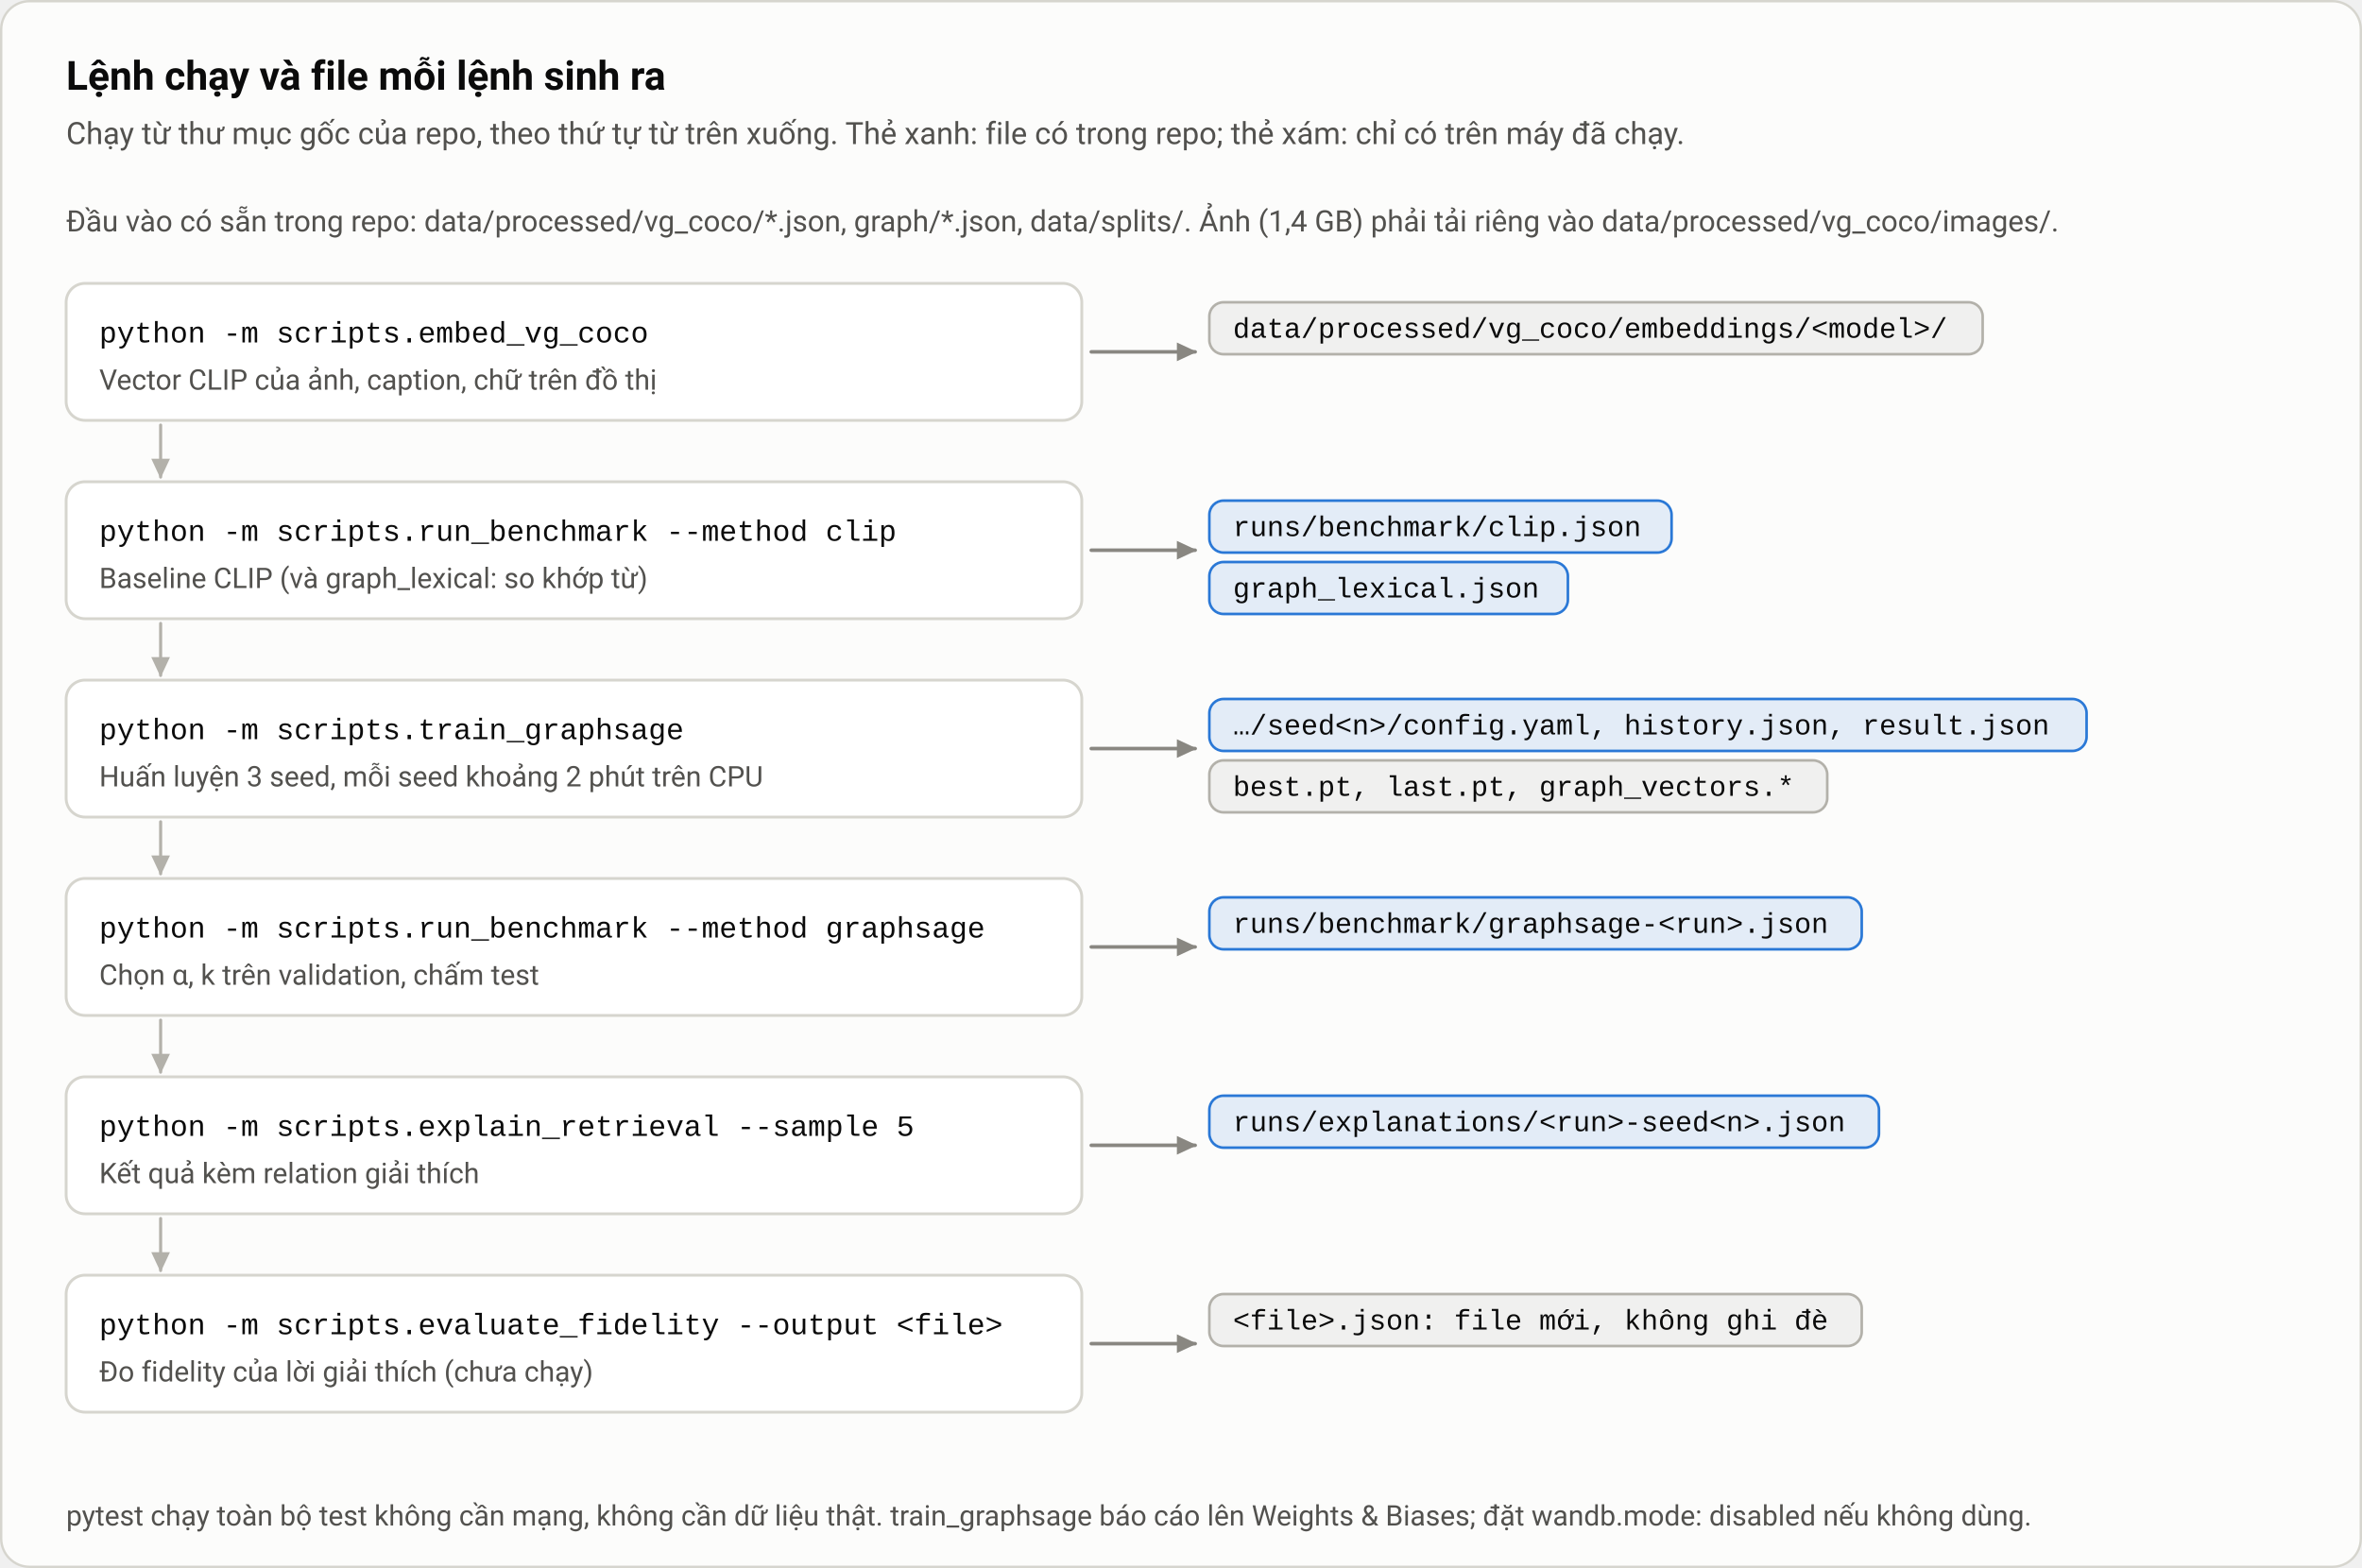
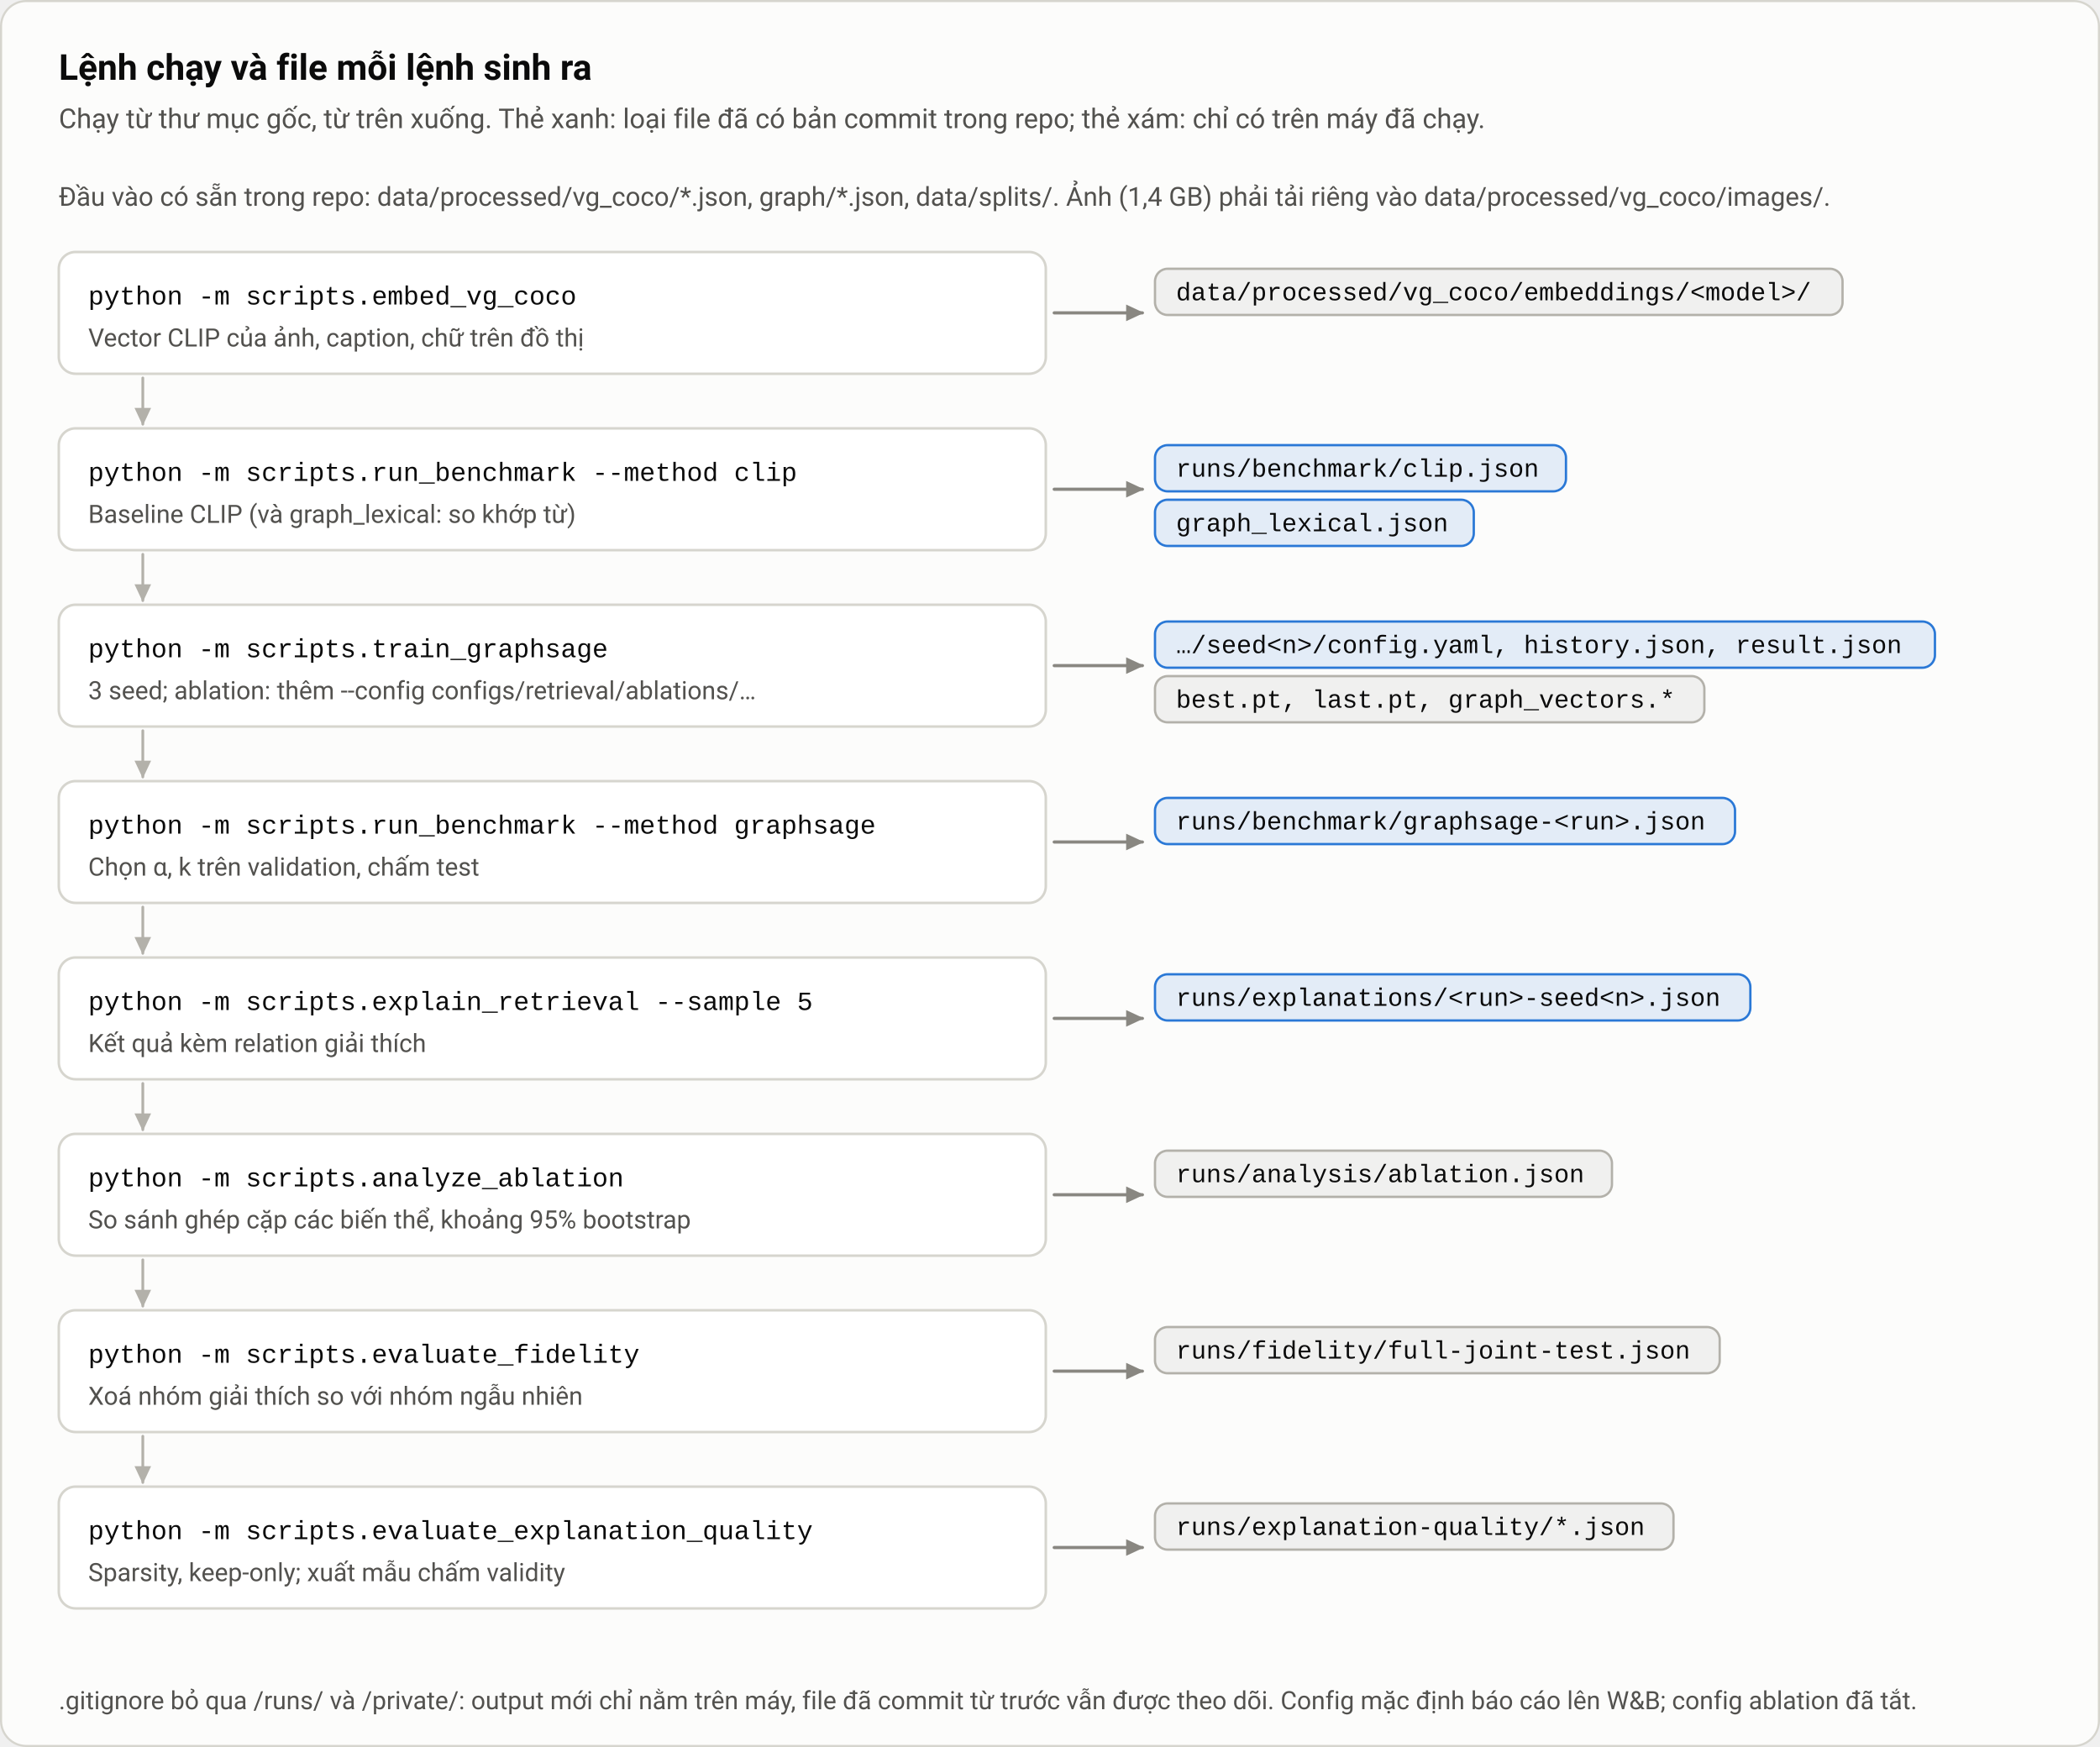
- <svg xmlns="http://www.w3.org/2000/svg" width="1000" height="664" viewBox="0 0 1000 664" font-family="system-ui, -apple-system, &quot;Segoe UI&quot;, Roboto, &quot;Helvetica Neue&quot;, Arial, sans-serif" role="img" aria-labelledby="fig-title fig-desc">
+ <svg xmlns="http://www.w3.org/2000/svg" width="1000" height="832" viewBox="0 0 1000 832" font-family="system-ui, -apple-system, &quot;Segoe UI&quot;, Roboto, &quot;Helvetica Neue&quot;, Arial, sans-serif" role="img" aria-labelledby="fig-title fig-desc">
  <style>
@media (prefers-color-scheme: dark) {
  .f-bg { fill: #1a1a19; } .s-bg { stroke: #1a1a19; }
  .f-blue { fill: #3987e5; } .s-blue { stroke: #3987e5; }
  .f-blueT { fill: #22364e; } .s-blueT { stroke: #22364e; }
  .f-border { fill: #3d3d39; } .s-border { stroke: #3d3d39; }
  .f-card { fill: #262624; } .s-card { stroke: #262624; }
  .f-gray { fill: #5f5e59; } .s-gray { stroke: #5f5e59; }
  .f-grayT { fill: #30302e; } .s-grayT { stroke: #30302e; }
  .f-ink { fill: #f0efec; } .s-ink { stroke: #f0efec; }
  .f-ink2 { fill: #c3c2b7; } .s-ink2 { stroke: #c3c2b7; }
  .f-muted { fill: #8f8d86; } .s-muted { stroke: #8f8d86; }
}
</style>
  <defs>
    <marker id="ah-gray" viewBox="0 0 10 10" refX="8.6" refY="5" markerWidth="9" markerHeight="9" markerUnits="userSpaceOnUse" orient="auto">
      <path d="M0,0.6 L9.4,5 L0,9.4 z" fill="#b3b1aa" class="f-gray" />
    </marker>
    <marker id="ah-muted" viewBox="0 0 10 10" refX="8.6" refY="5" markerWidth="9" markerHeight="9" markerUnits="userSpaceOnUse" orient="auto">
      <path d="M0,0.6 L9.4,5 L0,9.4 z" fill="#898781" class="f-muted" />
    </marker>
  </defs>
-   <rect x="0.5" y="0.5" width="999.0" height="663.0" rx="12" fill="#fcfcfb" stroke="#d6d5ce" class="f-bg s-border" stroke-width="1.0" />
+   <rect x="0.5" y="0.5" width="999.0" height="831.0" rx="12" fill="#fcfcfb" stroke="#d6d5ce" class="f-bg s-border" stroke-width="1.0" />
  <text x="28.0" y="38.0" font-size="17" font-weight="600" text-anchor="start" fill="#0b0b0b" class="f-ink">Lệnh chạy và file mỗi lệnh sinh ra</text>
-   <text x="28.0" y="61.0" font-size="13" font-weight="400" text-anchor="start" fill="#52514e" class="f-ink2">Chạy từ thư mục gốc của repo, theo thứ tự từ trên xuống. Thẻ xanh: file có trong repo; thẻ xám: chỉ có trên máy đã chạy.</text>
+   <text x="28.0" y="61.0" font-size="13" font-weight="400" text-anchor="start" fill="#52514e" class="f-ink2">Chạy từ thư mục gốc, từ trên xuống. Thẻ xanh: loại file đã có bản commit trong repo; thẻ xám: chỉ có trên máy đã chạy.</text>
  <text x="28.0" y="98.0" font-size="12.5" font-weight="400" text-anchor="start" fill="#52514e" class="f-ink2">Đầu vào có sẵn trong repo: data/processed/vg_coco/*.json, graph/*.json, data/splits/. Ảnh (1,4 GB) phải tải riêng vào data/processed/vg_coco/images/.</text>
-   <rect x="28.0" y="120.0" width="430.0" height="58.0" rx="8" fill="#ffffff" stroke="#d6d5ce" class="f-card s-border" stroke-width="1.2" />
+   <rect x="28.0" y="120.0" width="470.0" height="58.0" rx="8" fill="#ffffff" stroke="#d6d5ce" class="f-card s-border" stroke-width="1.2" />
  <text x="42.0" y="145.0" font-size="12.5" font-weight="400" text-anchor="start" font-family="ui-monospace, SFMono-Regular, Menlo, Consolas, &quot;Liberation Mono&quot;, monospace" fill="#0b0b0b" class="f-ink">python -m scripts.embed_vg_coco</text>
  <text x="42.0" y="165.0" font-size="12" font-weight="400" text-anchor="start" fill="#52514e" class="f-ink2">Vector CLIP của ảnh, caption, chữ trên đồ thị</text>
-   <line x1="462.0" y1="149.0" x2="506.0" y2="149.0" fill="none" stroke="#898781" class="s-muted" stroke-width="1.5" stroke-linecap="round" marker-end="url(#ah-muted)" />
-   <rect x="512.0" y="128.0" width="327.4" height="22.0" rx="6" fill="#f0f0ef" stroke="#b3b1aa" class="f-grayT s-gray" stroke-width="1.1" />
-   <text x="522.0" y="143.0" font-size="12" font-weight="400" text-anchor="start" font-family="ui-monospace, SFMono-Regular, Menlo, Consolas, &quot;Liberation Mono&quot;, monospace" fill="#0b0b0b" class="f-ink">data/processed/vg_coco/embeddings/&lt;model&gt;/</text>
+   <line x1="502.0" y1="149.0" x2="544.0" y2="149.0" fill="none" stroke="#898781" class="s-muted" stroke-width="1.5" stroke-linecap="round" marker-end="url(#ah-muted)" />
+   <rect x="550.0" y="128.0" width="327.4" height="22.0" rx="6" fill="#f0f0ef" stroke="#b3b1aa" class="f-grayT s-gray" stroke-width="1.1" />
+   <text x="560.0" y="143.0" font-size="12" font-weight="400" text-anchor="start" font-family="ui-monospace, SFMono-Regular, Menlo, Consolas, &quot;Liberation Mono&quot;, monospace" fill="#0b0b0b" class="f-ink">data/processed/vg_coco/embeddings/&lt;model&gt;/</text>
  <line x1="68.0" y1="180.0" x2="68.0" y2="202.0" fill="none" stroke="#b3b1aa" class="s-gray" stroke-width="1.3" stroke-linecap="round" marker-end="url(#ah-gray)" />
-   <rect x="28.0" y="204.0" width="430.0" height="58.0" rx="8" fill="#ffffff" stroke="#d6d5ce" class="f-card s-border" stroke-width="1.2" />
+   <rect x="28.0" y="204.0" width="470.0" height="58.0" rx="8" fill="#ffffff" stroke="#d6d5ce" class="f-card s-border" stroke-width="1.2" />
  <text x="42.0" y="229.0" font-size="12.5" font-weight="400" text-anchor="start" font-family="ui-monospace, SFMono-Regular, Menlo, Consolas, &quot;Liberation Mono&quot;, monospace" fill="#0b0b0b" class="f-ink">python -m scripts.run_benchmark --method clip</text>
  <text x="42.0" y="249.0" font-size="12" font-weight="400" text-anchor="start" fill="#52514e" class="f-ink2">Baseline CLIP (và graph_lexical: so khớp từ)</text>
-   <line x1="462.0" y1="233.0" x2="506.0" y2="233.0" fill="none" stroke="#898781" class="s-muted" stroke-width="1.5" stroke-linecap="round" marker-end="url(#ah-muted)" />
-   <rect x="512.0" y="212.0" width="195.7" height="22.0" rx="6" fill="#e3ecf7" stroke="#2a78d6" class="f-blueT s-blue" stroke-width="1.1" />
-   <text x="522.0" y="227.0" font-size="12" font-weight="400" text-anchor="start" font-family="ui-monospace, SFMono-Regular, Menlo, Consolas, &quot;Liberation Mono&quot;, monospace" fill="#0b0b0b" class="f-ink">runs/benchmark/clip.json</text>
-   <rect x="512.0" y="238.0" width="151.8" height="22.0" rx="6" fill="#e3ecf7" stroke="#2a78d6" class="f-blueT s-blue" stroke-width="1.1" />
-   <text x="522.0" y="253.0" font-size="12" font-weight="400" text-anchor="start" font-family="ui-monospace, SFMono-Regular, Menlo, Consolas, &quot;Liberation Mono&quot;, monospace" fill="#0b0b0b" class="f-ink">graph_lexical.json</text>
+   <line x1="502.0" y1="233.0" x2="544.0" y2="233.0" fill="none" stroke="#898781" class="s-muted" stroke-width="1.5" stroke-linecap="round" marker-end="url(#ah-muted)" />
+   <rect x="550.0" y="212.0" width="195.7" height="22.0" rx="6" fill="#e3ecf7" stroke="#2a78d6" class="f-blueT s-blue" stroke-width="1.1" />
+   <text x="560.0" y="227.0" font-size="12" font-weight="400" text-anchor="start" font-family="ui-monospace, SFMono-Regular, Menlo, Consolas, &quot;Liberation Mono&quot;, monospace" fill="#0b0b0b" class="f-ink">runs/benchmark/clip.json</text>
+   <rect x="550.0" y="238.0" width="151.8" height="22.0" rx="6" fill="#e3ecf7" stroke="#2a78d6" class="f-blueT s-blue" stroke-width="1.1" />
+   <text x="560.0" y="253.0" font-size="12" font-weight="400" text-anchor="start" font-family="ui-monospace, SFMono-Regular, Menlo, Consolas, &quot;Liberation Mono&quot;, monospace" fill="#0b0b0b" class="f-ink">graph_lexical.json</text>
  <line x1="68.0" y1="264.0" x2="68.0" y2="286.0" fill="none" stroke="#b3b1aa" class="s-gray" stroke-width="1.3" stroke-linecap="round" marker-end="url(#ah-gray)" />
-   <rect x="28.0" y="288.0" width="430.0" height="58.0" rx="8" fill="#ffffff" stroke="#d6d5ce" class="f-card s-border" stroke-width="1.2" />
+   <rect x="28.0" y="288.0" width="470.0" height="58.0" rx="8" fill="#ffffff" stroke="#d6d5ce" class="f-card s-border" stroke-width="1.2" />
  <text x="42.0" y="313.0" font-size="12.5" font-weight="400" text-anchor="start" font-family="ui-monospace, SFMono-Regular, Menlo, Consolas, &quot;Liberation Mono&quot;, monospace" fill="#0b0b0b" class="f-ink">python -m scripts.train_graphsage</text>
-   <text x="42.0" y="333.0" font-size="12" font-weight="400" text-anchor="start" fill="#52514e" class="f-ink2">Huấn luyện 3 seed, mỗi seed khoảng 2 phút trên CPU</text>
-   <line x1="462.0" y1="317.0" x2="506.0" y2="317.0" fill="none" stroke="#898781" class="s-muted" stroke-width="1.5" stroke-linecap="round" marker-end="url(#ah-muted)" />
-   <rect x="512.0" y="296.0" width="371.4" height="22.0" rx="6" fill="#e3ecf7" stroke="#2a78d6" class="f-blueT s-blue" stroke-width="1.1" />
-   <text x="522.0" y="311.0" font-size="12" font-weight="400" text-anchor="start" font-family="ui-monospace, SFMono-Regular, Menlo, Consolas, &quot;Liberation Mono&quot;, monospace" fill="#0b0b0b" class="f-ink">…/seed&lt;n&gt;/config.yaml, history.json, result.json</text>
-   <rect x="512.0" y="322.0" width="261.6" height="22.0" rx="6" fill="#f0f0ef" stroke="#b3b1aa" class="f-grayT s-gray" stroke-width="1.1" />
-   <text x="522.0" y="337.0" font-size="12" font-weight="400" text-anchor="start" font-family="ui-monospace, SFMono-Regular, Menlo, Consolas, &quot;Liberation Mono&quot;, monospace" fill="#0b0b0b" class="f-ink">best.pt, last.pt, graph_vectors.*</text>
+   <text x="42.0" y="333.0" font-size="12" font-weight="400" text-anchor="start" fill="#52514e" class="f-ink2">3 seed; ablation: thêm --config configs/retrieval/ablations/…</text>
+   <line x1="502.0" y1="317.0" x2="544.0" y2="317.0" fill="none" stroke="#898781" class="s-muted" stroke-width="1.5" stroke-linecap="round" marker-end="url(#ah-muted)" />
+   <rect x="550.0" y="296.0" width="371.4" height="22.0" rx="6" fill="#e3ecf7" stroke="#2a78d6" class="f-blueT s-blue" stroke-width="1.1" />
+   <text x="560.0" y="311.0" font-size="12" font-weight="400" text-anchor="start" font-family="ui-monospace, SFMono-Regular, Menlo, Consolas, &quot;Liberation Mono&quot;, monospace" fill="#0b0b0b" class="f-ink">…/seed&lt;n&gt;/config.yaml, history.json, result.json</text>
+   <rect x="550.0" y="322.0" width="261.6" height="22.0" rx="6" fill="#f0f0ef" stroke="#b3b1aa" class="f-grayT s-gray" stroke-width="1.1" />
+   <text x="560.0" y="337.0" font-size="12" font-weight="400" text-anchor="start" font-family="ui-monospace, SFMono-Regular, Menlo, Consolas, &quot;Liberation Mono&quot;, monospace" fill="#0b0b0b" class="f-ink">best.pt, last.pt, graph_vectors.*</text>
  <line x1="68.0" y1="348.0" x2="68.0" y2="370.0" fill="none" stroke="#b3b1aa" class="s-gray" stroke-width="1.3" stroke-linecap="round" marker-end="url(#ah-gray)" />
-   <rect x="28.0" y="372.0" width="430.0" height="58.0" rx="8" fill="#ffffff" stroke="#d6d5ce" class="f-card s-border" stroke-width="1.2" />
+   <rect x="28.0" y="372.0" width="470.0" height="58.0" rx="8" fill="#ffffff" stroke="#d6d5ce" class="f-card s-border" stroke-width="1.2" />
  <text x="42.0" y="397.0" font-size="12.5" font-weight="400" text-anchor="start" font-family="ui-monospace, SFMono-Regular, Menlo, Consolas, &quot;Liberation Mono&quot;, monospace" fill="#0b0b0b" class="f-ink">python -m scripts.run_benchmark --method graphsage</text>
  <text x="42.0" y="417.0" font-size="12" font-weight="400" text-anchor="start" fill="#52514e" class="f-ink2">Chọn α, k trên validation, chấm test</text>
-   <line x1="462.0" y1="401.0" x2="506.0" y2="401.0" fill="none" stroke="#898781" class="s-muted" stroke-width="1.5" stroke-linecap="round" marker-end="url(#ah-muted)" />
-   <rect x="512.0" y="380.0" width="276.2" height="22.0" rx="6" fill="#e3ecf7" stroke="#2a78d6" class="f-blueT s-blue" stroke-width="1.1" />
-   <text x="522.0" y="395.0" font-size="12" font-weight="400" text-anchor="start" font-family="ui-monospace, SFMono-Regular, Menlo, Consolas, &quot;Liberation Mono&quot;, monospace" fill="#0b0b0b" class="f-ink">runs/benchmark/graphsage-&lt;run&gt;.json</text>
+   <line x1="502.0" y1="401.0" x2="544.0" y2="401.0" fill="none" stroke="#898781" class="s-muted" stroke-width="1.5" stroke-linecap="round" marker-end="url(#ah-muted)" />
+   <rect x="550.0" y="380.0" width="276.2" height="22.0" rx="6" fill="#e3ecf7" stroke="#2a78d6" class="f-blueT s-blue" stroke-width="1.1" />
+   <text x="560.0" y="395.0" font-size="12" font-weight="400" text-anchor="start" font-family="ui-monospace, SFMono-Regular, Menlo, Consolas, &quot;Liberation Mono&quot;, monospace" fill="#0b0b0b" class="f-ink">runs/benchmark/graphsage-&lt;run&gt;.json</text>
  <line x1="68.0" y1="432.0" x2="68.0" y2="454.0" fill="none" stroke="#b3b1aa" class="s-gray" stroke-width="1.3" stroke-linecap="round" marker-end="url(#ah-gray)" />
-   <rect x="28.0" y="456.0" width="430.0" height="58.0" rx="8" fill="#ffffff" stroke="#d6d5ce" class="f-card s-border" stroke-width="1.2" />
+   <rect x="28.0" y="456.0" width="470.0" height="58.0" rx="8" fill="#ffffff" stroke="#d6d5ce" class="f-card s-border" stroke-width="1.2" />
  <text x="42.0" y="481.0" font-size="12.5" font-weight="400" text-anchor="start" font-family="ui-monospace, SFMono-Regular, Menlo, Consolas, &quot;Liberation Mono&quot;, monospace" fill="#0b0b0b" class="f-ink">python -m scripts.explain_retrieval --sample 5</text>
  <text x="42.0" y="501.0" font-size="12" font-weight="400" text-anchor="start" fill="#52514e" class="f-ink2">Kết quả kèm relation giải thích</text>
-   <line x1="462.0" y1="485.0" x2="506.0" y2="485.0" fill="none" stroke="#898781" class="s-muted" stroke-width="1.5" stroke-linecap="round" marker-end="url(#ah-muted)" />
-   <rect x="512.0" y="464.0" width="283.5" height="22.0" rx="6" fill="#e3ecf7" stroke="#2a78d6" class="f-blueT s-blue" stroke-width="1.1" />
-   <text x="522.0" y="479.0" font-size="12" font-weight="400" text-anchor="start" font-family="ui-monospace, SFMono-Regular, Menlo, Consolas, &quot;Liberation Mono&quot;, monospace" fill="#0b0b0b" class="f-ink">runs/explanations/&lt;run&gt;-seed&lt;n&gt;.json</text>
+   <line x1="502.0" y1="485.0" x2="544.0" y2="485.0" fill="none" stroke="#898781" class="s-muted" stroke-width="1.5" stroke-linecap="round" marker-end="url(#ah-muted)" />
+   <rect x="550.0" y="464.0" width="283.5" height="22.0" rx="6" fill="#e3ecf7" stroke="#2a78d6" class="f-blueT s-blue" stroke-width="1.1" />
+   <text x="560.0" y="479.0" font-size="12" font-weight="400" text-anchor="start" font-family="ui-monospace, SFMono-Regular, Menlo, Consolas, &quot;Liberation Mono&quot;, monospace" fill="#0b0b0b" class="f-ink">runs/explanations/&lt;run&gt;-seed&lt;n&gt;.json</text>
  <line x1="68.0" y1="516.0" x2="68.0" y2="538.0" fill="none" stroke="#b3b1aa" class="s-gray" stroke-width="1.3" stroke-linecap="round" marker-end="url(#ah-gray)" />
-   <rect x="28.0" y="540.0" width="430.0" height="58.0" rx="8" fill="#ffffff" stroke="#d6d5ce" class="f-card s-border" stroke-width="1.2" />
-   <text x="42.0" y="565.0" font-size="12.5" font-weight="400" text-anchor="start" font-family="ui-monospace, SFMono-Regular, Menlo, Consolas, &quot;Liberation Mono&quot;, monospace" fill="#0b0b0b" class="f-ink">python -m scripts.evaluate_fidelity --output &lt;file&gt;</text>
-   <text x="42.0" y="585.0" font-size="12" font-weight="400" text-anchor="start" fill="#52514e" class="f-ink2">Đo fidelity của lời giải thích (chưa chạy)</text>
-   <line x1="462.0" y1="569.0" x2="506.0" y2="569.0" fill="none" stroke="#898781" class="s-muted" stroke-width="1.5" stroke-linecap="round" marker-end="url(#ah-muted)" />
-   <rect x="512.0" y="548.0" width="276.2" height="22.0" rx="6" fill="#f0f0ef" stroke="#b3b1aa" class="f-grayT s-gray" stroke-width="1.1" />
-   <text x="522.0" y="563.0" font-size="12" font-weight="400" text-anchor="start" font-family="ui-monospace, SFMono-Regular, Menlo, Consolas, &quot;Liberation Mono&quot;, monospace" fill="#0b0b0b" class="f-ink">&lt;file&gt;.json: file mới, không ghi đè</text>
-   <text x="28.0" y="646.0" font-size="12" font-weight="400" text-anchor="start" fill="#52514e" class="f-ink2">pytest chạy toàn bộ test không cần mạng, không cần dữ liệu thật. train_graphsage báo cáo lên Weights &amp; Biases; đặt wandb.mode: disabled nếu không dùng.</text>
+   <rect x="28.0" y="540.0" width="470.0" height="58.0" rx="8" fill="#ffffff" stroke="#d6d5ce" class="f-card s-border" stroke-width="1.2" />
+   <text x="42.0" y="565.0" font-size="12.5" font-weight="400" text-anchor="start" font-family="ui-monospace, SFMono-Regular, Menlo, Consolas, &quot;Liberation Mono&quot;, monospace" fill="#0b0b0b" class="f-ink">python -m scripts.analyze_ablation</text>
+   <text x="42.0" y="585.0" font-size="12" font-weight="400" text-anchor="start" fill="#52514e" class="f-ink2">So sánh ghép cặp các biến thể, khoảng 95% bootstrap</text>
+   <line x1="502.0" y1="569.0" x2="544.0" y2="569.0" fill="none" stroke="#898781" class="s-muted" stroke-width="1.5" stroke-linecap="round" marker-end="url(#ah-muted)" />
+   <rect x="550.0" y="548.0" width="217.6" height="22.0" rx="6" fill="#f0f0ef" stroke="#b3b1aa" class="f-grayT s-gray" stroke-width="1.1" />
+   <text x="560.0" y="563.0" font-size="12" font-weight="400" text-anchor="start" font-family="ui-monospace, SFMono-Regular, Menlo, Consolas, &quot;Liberation Mono&quot;, monospace" fill="#0b0b0b" class="f-ink">runs/analysis/ablation.json</text>
+   <line x1="68.0" y1="600.0" x2="68.0" y2="622.0" fill="none" stroke="#b3b1aa" class="s-gray" stroke-width="1.3" stroke-linecap="round" marker-end="url(#ah-gray)" />
+   <rect x="28.0" y="624.0" width="470.0" height="58.0" rx="8" fill="#ffffff" stroke="#d6d5ce" class="f-card s-border" stroke-width="1.2" />
+   <text x="42.0" y="649.0" font-size="12.5" font-weight="400" text-anchor="start" font-family="ui-monospace, SFMono-Regular, Menlo, Consolas, &quot;Liberation Mono&quot;, monospace" fill="#0b0b0b" class="f-ink">python -m scripts.evaluate_fidelity</text>
+   <text x="42.0" y="669.0" font-size="12" font-weight="400" text-anchor="start" fill="#52514e" class="f-ink2">Xoá nhóm giải thích so với nhóm ngẫu nhiên</text>
+   <line x1="502.0" y1="653.0" x2="544.0" y2="653.0" fill="none" stroke="#898781" class="s-muted" stroke-width="1.5" stroke-linecap="round" marker-end="url(#ah-muted)" />
+   <rect x="550.0" y="632.0" width="268.9" height="22.0" rx="6" fill="#f0f0ef" stroke="#b3b1aa" class="f-grayT s-gray" stroke-width="1.1" />
+   <text x="560.0" y="647.0" font-size="12" font-weight="400" text-anchor="start" font-family="ui-monospace, SFMono-Regular, Menlo, Consolas, &quot;Liberation Mono&quot;, monospace" fill="#0b0b0b" class="f-ink">runs/fidelity/full-joint-test.json</text>
+   <line x1="68.0" y1="684.0" x2="68.0" y2="706.0" fill="none" stroke="#b3b1aa" class="s-gray" stroke-width="1.3" stroke-linecap="round" marker-end="url(#ah-gray)" />
+   <rect x="28.0" y="708.0" width="470.0" height="58.0" rx="8" fill="#ffffff" stroke="#d6d5ce" class="f-card s-border" stroke-width="1.2" />
+   <text x="42.0" y="733.0" font-size="12.5" font-weight="400" text-anchor="start" font-family="ui-monospace, SFMono-Regular, Menlo, Consolas, &quot;Liberation Mono&quot;, monospace" fill="#0b0b0b" class="f-ink">python -m scripts.evaluate_explanation_quality</text>
+   <text x="42.0" y="753.0" font-size="12" font-weight="400" text-anchor="start" fill="#52514e" class="f-ink2">Sparsity, keep-only; xuất mẫu chấm validity</text>
+   <line x1="502.0" y1="737.0" x2="544.0" y2="737.0" fill="none" stroke="#898781" class="s-muted" stroke-width="1.5" stroke-linecap="round" marker-end="url(#ah-muted)" />
+   <rect x="550.0" y="716.0" width="246.9" height="22.0" rx="6" fill="#f0f0ef" stroke="#b3b1aa" class="f-grayT s-gray" stroke-width="1.1" />
+   <text x="560.0" y="731.0" font-size="12" font-weight="400" text-anchor="start" font-family="ui-monospace, SFMono-Regular, Menlo, Consolas, &quot;Liberation Mono&quot;, monospace" fill="#0b0b0b" class="f-ink">runs/explanation-quality/*.json</text>
+   <text x="28.0" y="814.0" font-size="12" font-weight="400" text-anchor="start" fill="#52514e" class="f-ink2">.gitignore bỏ qua /runs/ và /private/: output mới chỉ nằm trên máy, file đã commit từ trước vẫn được theo dõi. Config mặc định báo cáo lên W&amp;B; config ablation đã tắt.</text>
</svg>
